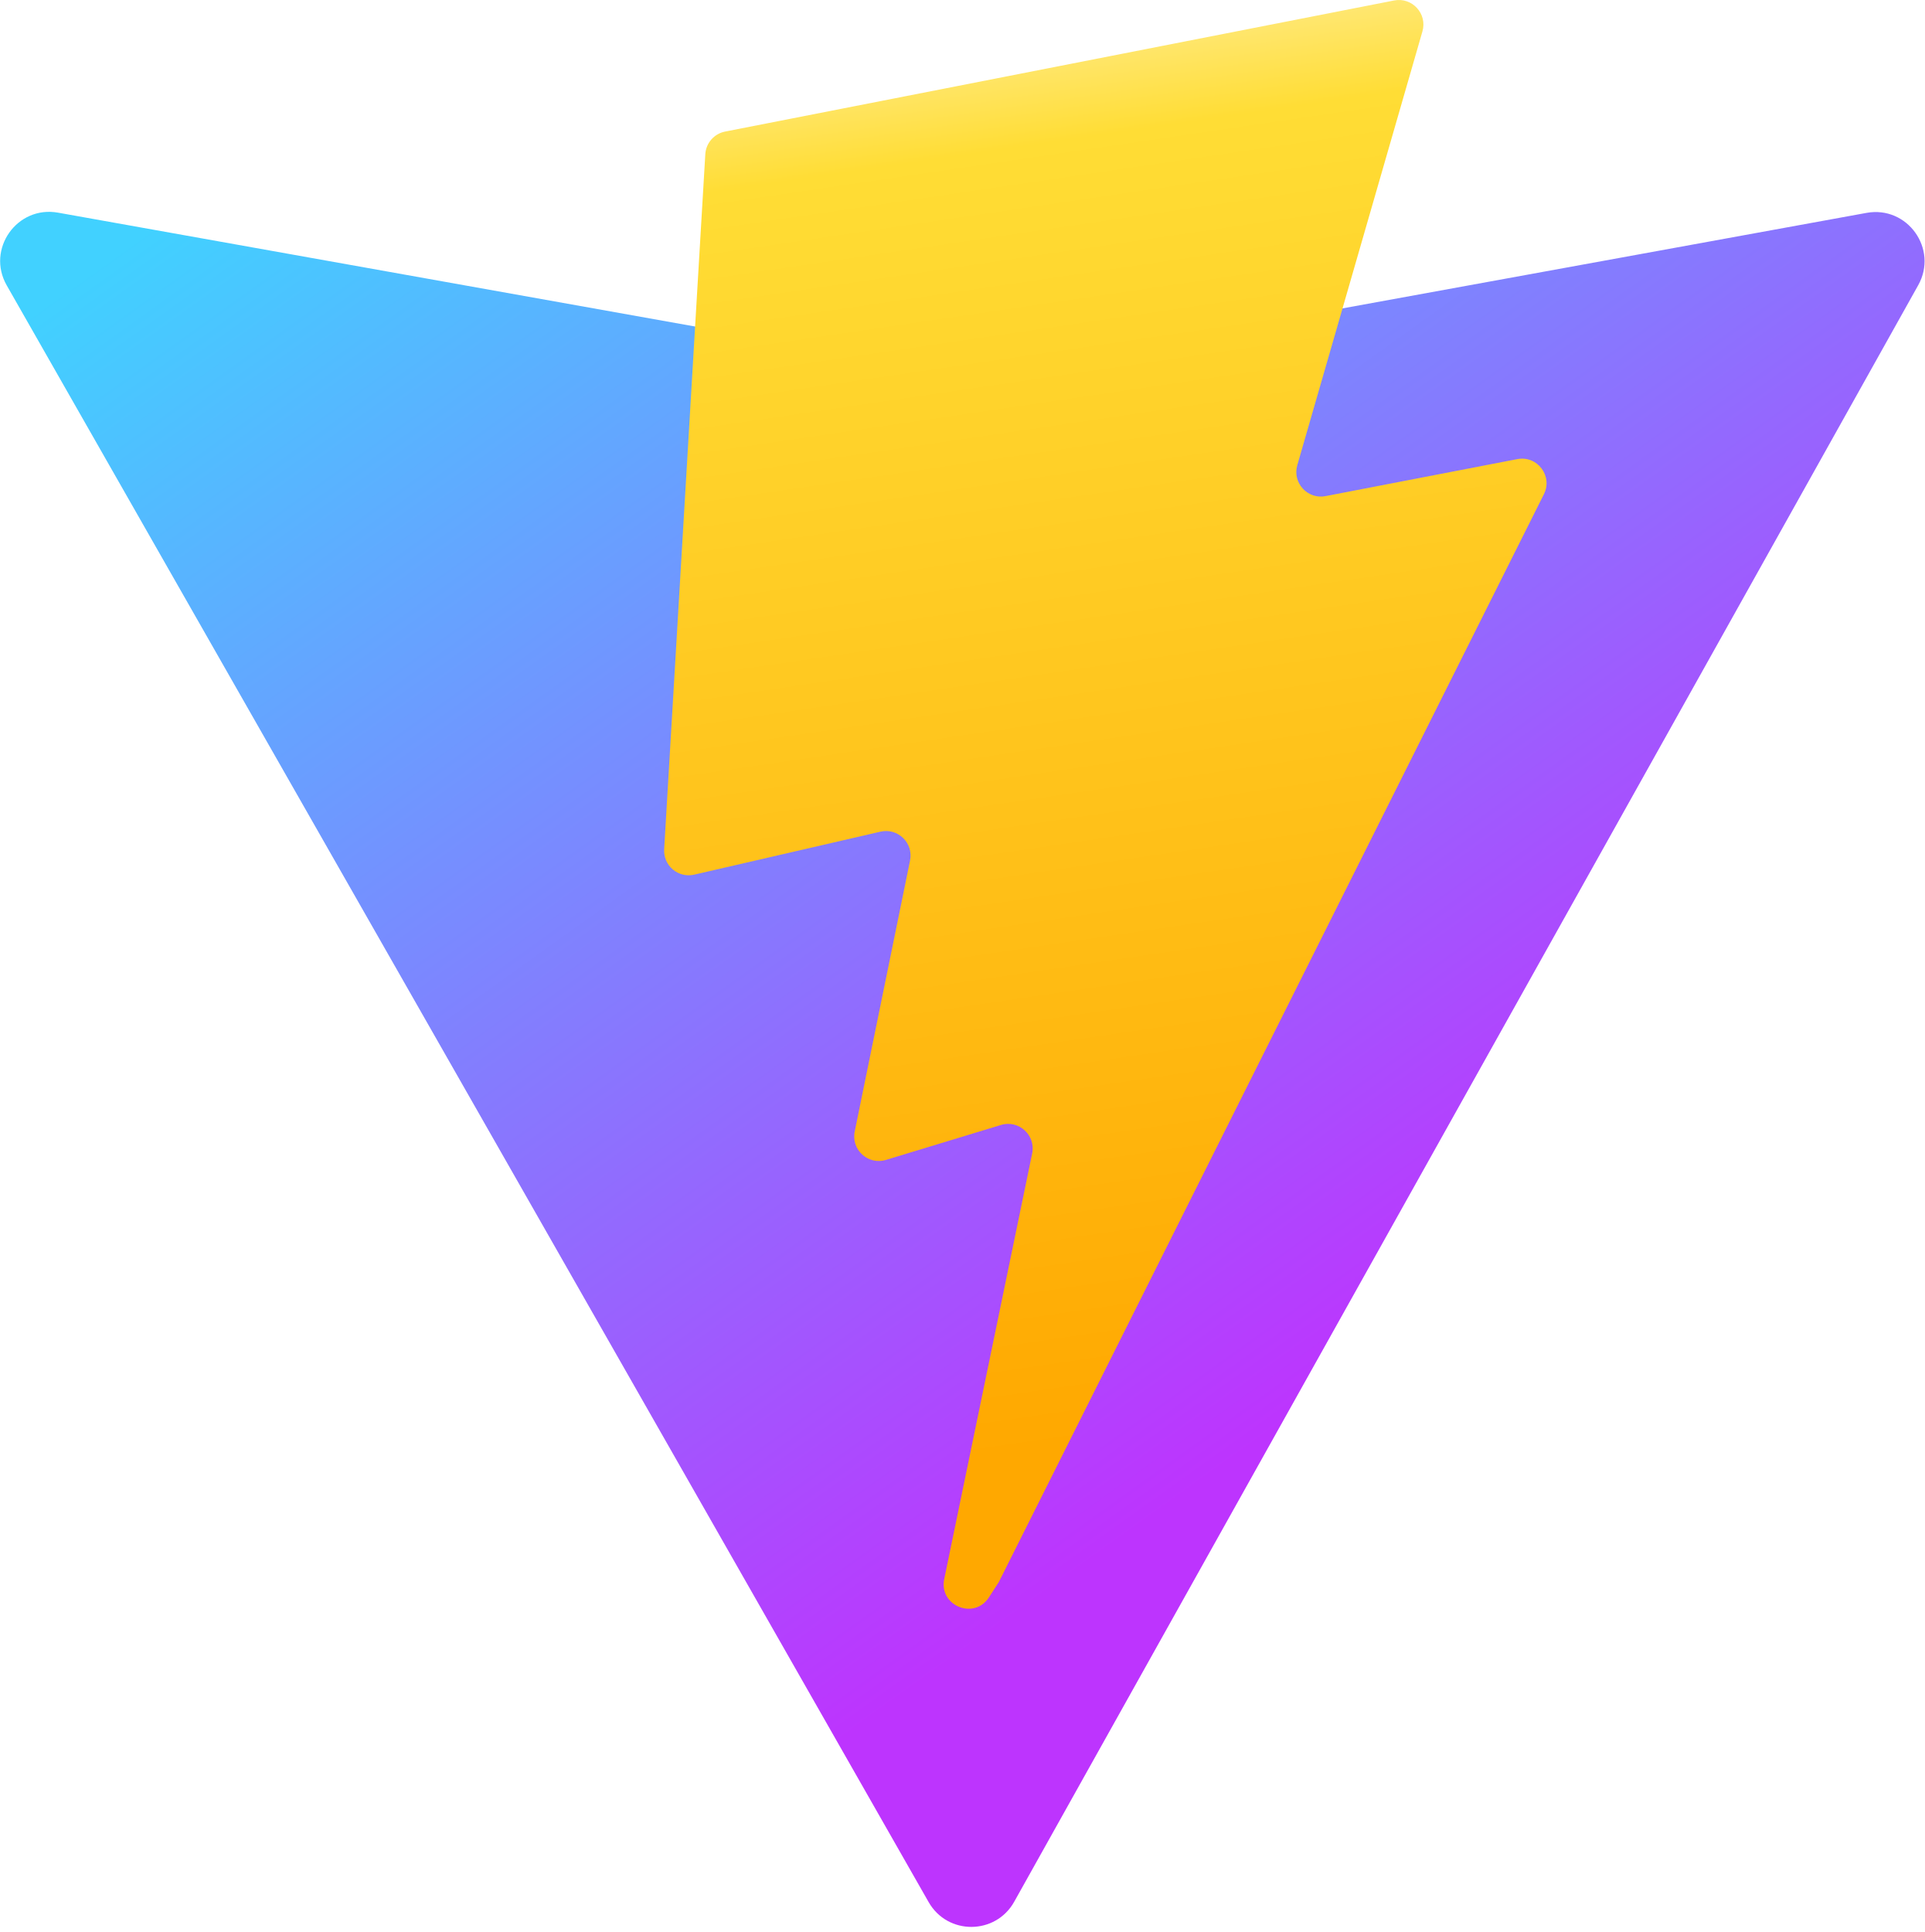
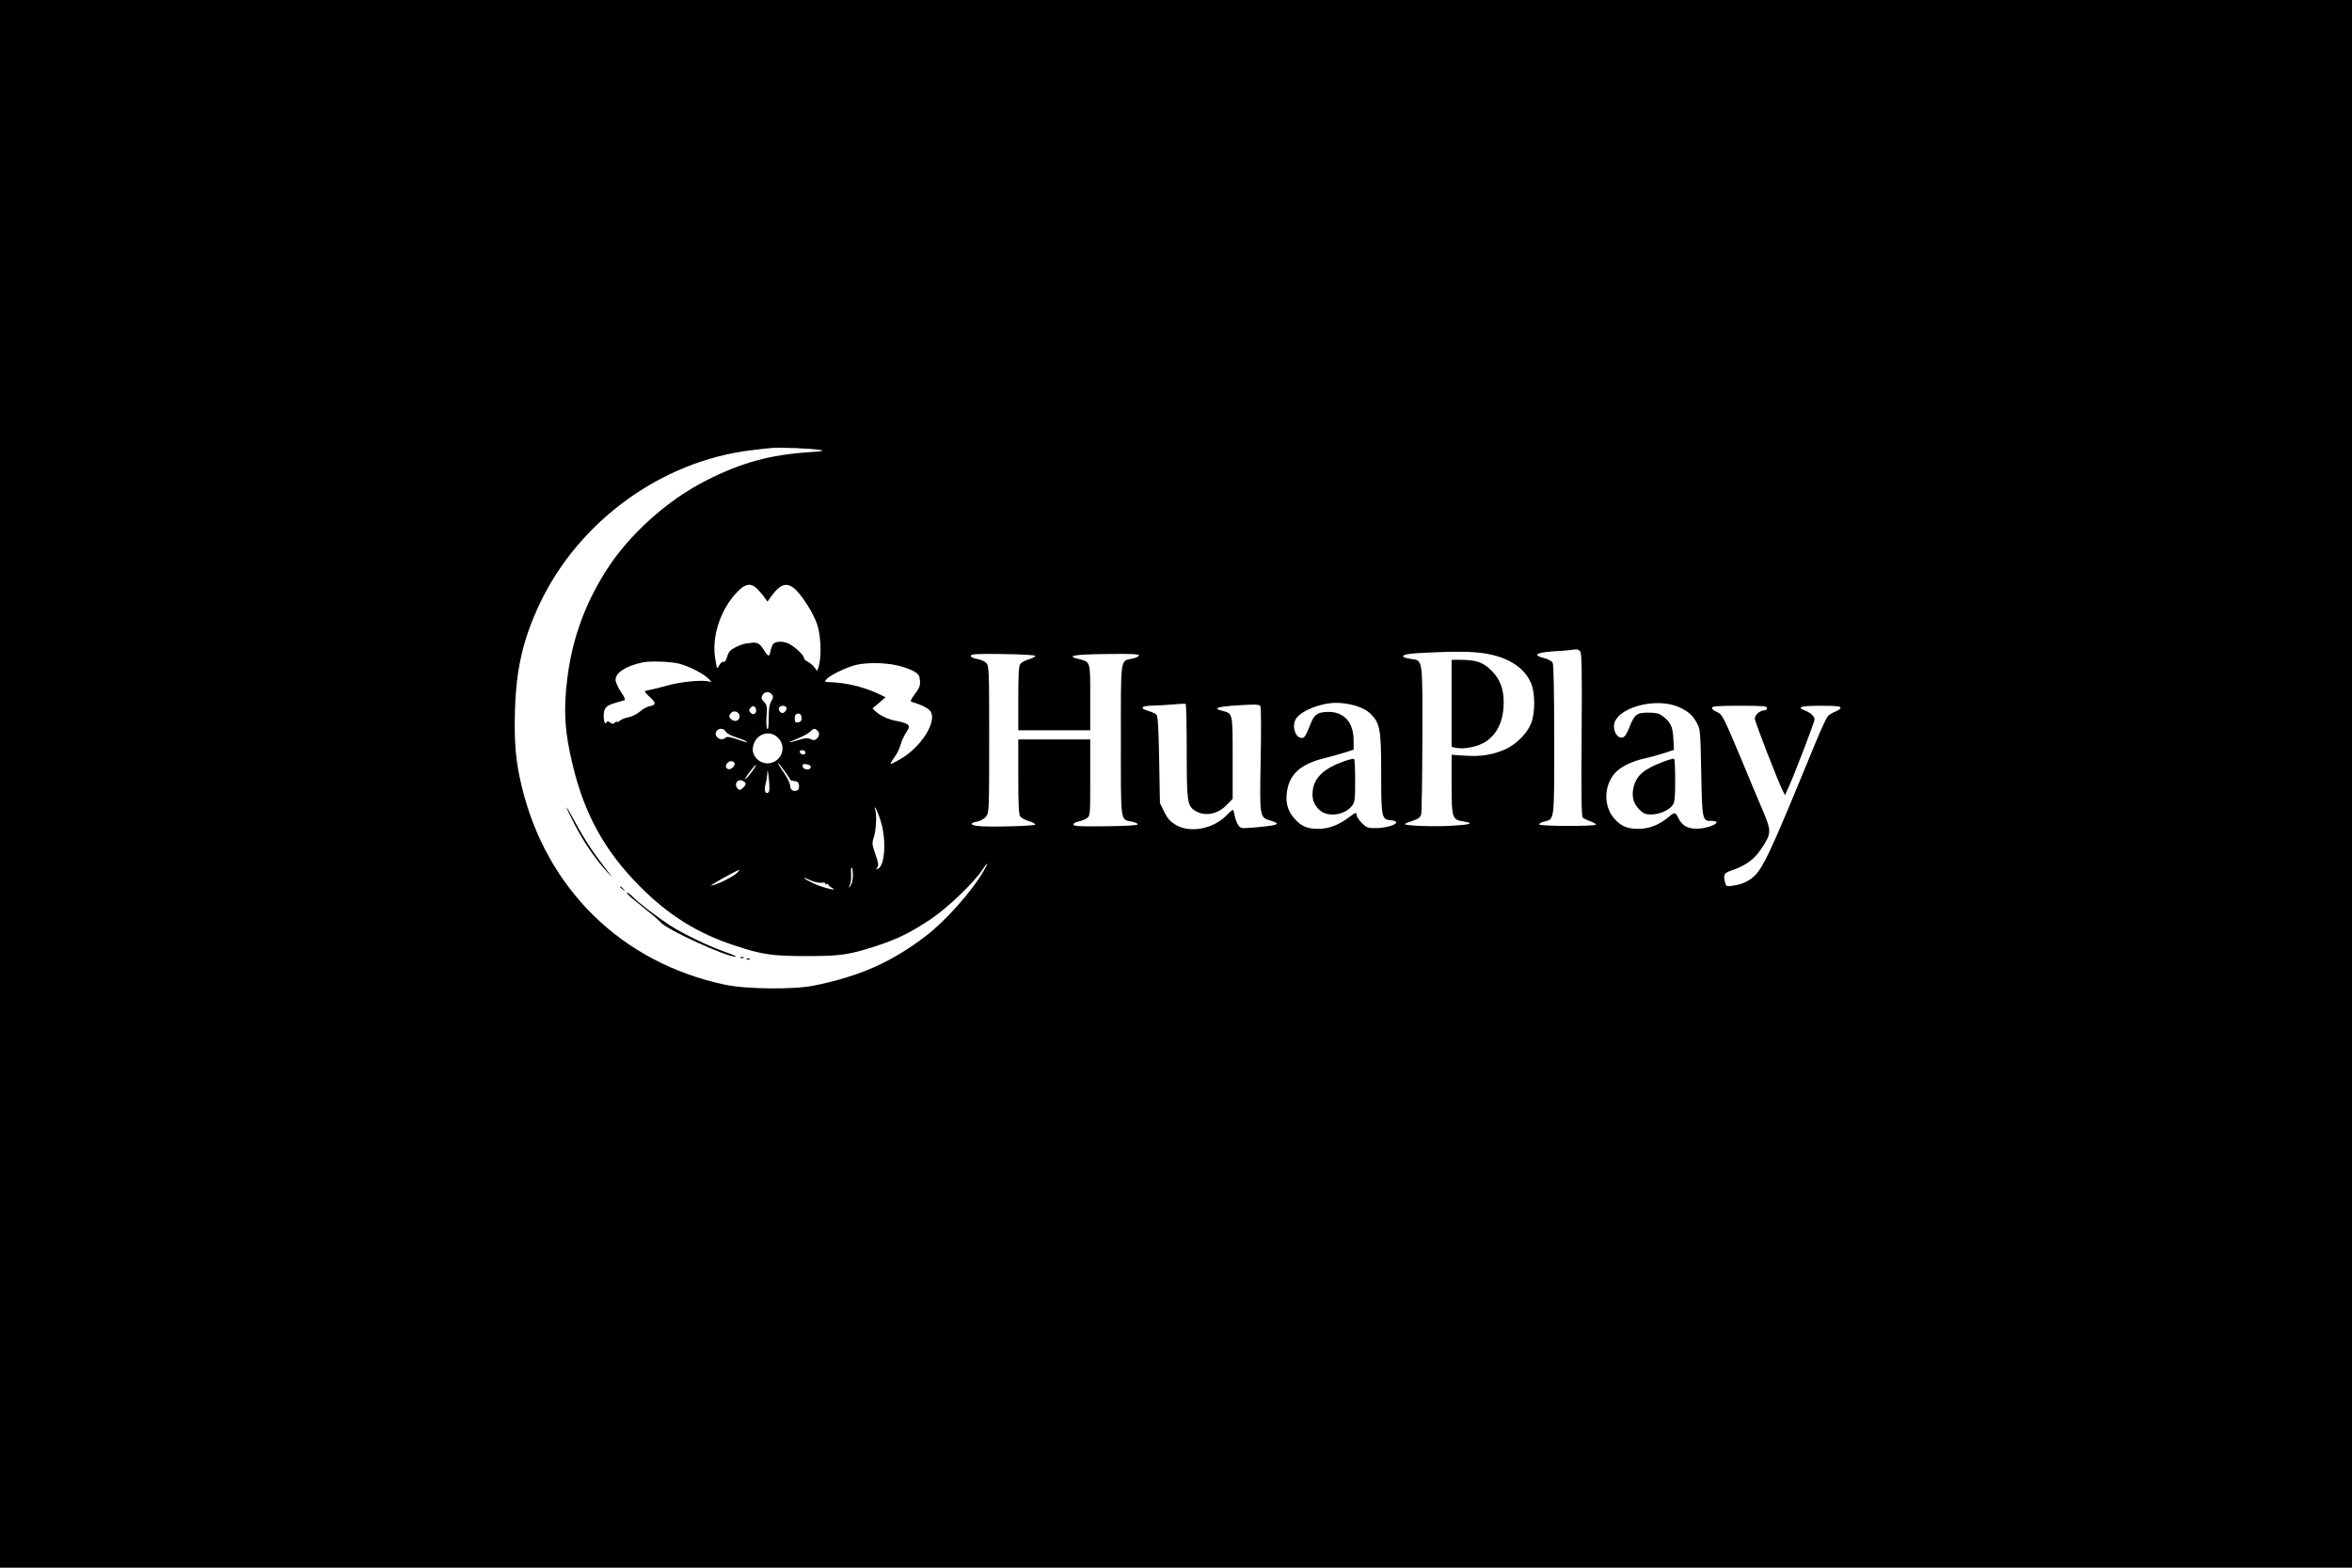
- <svg xmlns="http://www.w3.org/2000/svg" aria-hidden="true" role="img" class="iconify iconify--logos" width="31.88" height="32" preserveAspectRatio="xMidYMid meet" viewBox="0 0 256 257">
-   <defs>
-     <linearGradient id="IconifyId1813088fe1fbc01fb466" x1="-.828%" x2="57.636%" y1="7.652%" y2="78.411%">
-       <stop offset="0%" stop-color="#41D1FF" />
-       <stop offset="100%" stop-color="#BD34FE" />
-     </linearGradient>
-     <linearGradient id="IconifyId1813088fe1fbc01fb467" x1="43.376%" x2="50.316%" y1="2.242%" y2="89.03%">
-       <stop offset="0%" stop-color="#FFEA83" />
-       <stop offset="8.333%" stop-color="#FFDD35" />
-       <stop offset="100%" stop-color="#FFA800" />
-     </linearGradient>
-   </defs>
-   <path fill="url(#IconifyId1813088fe1fbc01fb466)" d="M255.153 37.938L134.897 252.976c-2.483 4.44-8.862 4.466-11.382.048L.875 37.958c-2.746-4.814 1.371-10.646 6.827-9.67l120.385 21.517a6.537 6.537 0 0 0 2.322-.004l117.867-21.483c5.438-.991 9.574 4.796 6.877 9.62Z" />
-   <path fill="url(#IconifyId1813088fe1fbc01fb467)" d="M185.432.063L96.44 17.501a3.268 3.268 0 0 0-2.634 3.014l-5.474 92.456a3.268 3.268 0 0 0 3.997 3.378l24.777-5.718c2.318-.535 4.413 1.507 3.936 3.838l-7.361 36.047c-.495 2.426 1.782 4.5 4.151 3.78l15.304-4.649c2.372-.72 4.652 1.36 4.15 3.788l-11.698 56.621c-.732 3.542 3.979 5.473 5.943 2.437l1.313-2.028l72.516-144.72c1.215-2.423-.88-5.186-3.54-4.672l-25.505 4.922c-2.396.462-4.435-1.77-3.759-4.114l16.646-57.705c.677-2.35-1.37-4.583-3.769-4.113Z" />
+ <svg xmlns="http://www.w3.org/2000/svg" version="1.0" width="1536pt" height="1024pt" viewBox="0 0 1536 1024" preserveAspectRatio="xMidYMid meet">
+   <g transform="translate(0,1024) scale(0.1,-0.1)" fill="#000000" stroke="none">
+     <path d="M0 5120 l0 -5120 7680 0 7680 0 0 5120 0 5120 -7680 0 -7680 0 0 -5120z m5355 2181 c33 -6 18 -9 -75 -15 -252 -17 -438 -68 -665 -183 -259 -130 -514 -361 -662 -599 -136 -216 -217 -444 -248 -694 -26 -214 -18 -348 35 -567 78 -325 211 -564 440 -794 187 -188 373 -304 615 -384 178 -60 248 -70 470 -70 225 0 279 8 455 65 141 46 225 87 361 178 107 72 278 235 334 320 37 57 43 53 10 -5 -77 -134 -250 -329 -379 -427 -222 -170 -429 -262 -726 -323 -133 -28 -450 -25 -590 6 -672 144 -1164 627 -1324 1299 -38 159 -49 283 -43 491 8 272 53 467 161 696 256 541 795 933 1381 1004 50 6 110 13 135 15 59 5 264 -4 315 -13z m-419 -899 c11 -9 33 -34 49 -54 l27 -38 28 39 c62 85 108 92 167 28 47 -51 106 -148 129 -214 23 -66 30 -192 14 -262 -7 -31 -15 -49 -18 -41 -7 19 -32 45 -59 59 -13 6 -23 17 -23 24 0 18 -57 71 -98 92 -34 17 -77 18 -99 2 -6 -5 -15 -23 -19 -40 -10 -51 -14 -51 -45 -3 -26 42 -45 53 -82 47 -4 -1 -20 -3 -35 -4 -15 -2 -46 -13 -69 -25 -33 -17 -45 -30 -54 -61 -7 -25 -16 -38 -25 -34 -7 2 -19 -8 -27 -23 -14 -28 -15 -27 -26 43 -25 145 35 325 145 438 48 50 83 58 120 27z m5384 -417 c10 -12 12 -130 9 -545 -3 -383 -1 -532 7 -540 6 -6 28 -17 48 -24 21 -7 38 -17 39 -22 3 -12 -367 -12 -371 1 -2 5 12 13 30 18 71 17 68 -6 68 534 0 314 -4 491 -10 504 -6 11 -30 24 -55 30 -77 19 -56 36 53 44 53 3 106 7 117 9 43 7 53 5 65 -9z m-582 -21 c137 -30 233 -103 266 -201 20 -59 20 -164 1 -231 -21 -71 -96 -151 -174 -186 -83 -37 -160 -49 -263 -42 l-88 6 0 -195 c0 -221 3 -229 80 -241 71 -12 43 -21 -85 -28 -120 -7 -312 1 -300 12 3 3 26 13 52 21 35 12 49 22 54 41 4 14 7 237 8 495 1 532 4 509 -74 521 -25 3 -48 10 -50 14 -10 16 40 23 200 29 190 8 288 4 373 -15z m-2977 -8 c0 -6 -19 -16 -43 -23 -23 -7 -48 -20 -55 -30 -10 -12 -13 -73 -13 -225 l0 -208 235 0 235 0 0 214 c0 239 2 232 -74 251 -87 21 -40 30 177 33 171 2 218 0 215 -10 -3 -7 -22 -16 -43 -20 -80 -17 -75 19 -75 -533 0 -551 -5 -516 73 -532 21 -5 38 -12 37 -18 0 -6 -78 -11 -210 -12 -170 -2 -210 0 -210 11 0 8 15 17 33 20 18 3 43 13 55 22 22 15 22 18 22 265 l0 249 -235 0 -235 0 0 -243 c0 -180 3 -248 13 -260 7 -10 32 -23 55 -30 24 -7 43 -17 43 -23 -1 -10 -313 -18 -379 -9 -49 7 -48 20 2 29 20 4 44 18 56 33 19 25 20 37 20 504 0 465 -1 480 -20 499 -11 11 -38 23 -60 26 -24 4 -40 12 -40 20 0 12 36 14 210 12 123 -2 210 -7 211 -12z m-2326 -51 c71 -19 165 -68 197 -103 12 -14 16 -21 8 -17 -28 17 -182 5 -275 -21 -49 -14 -103 -27 -120 -30 -16 -3 -32 -7 -34 -9 -2 -2 13 -20 34 -39 41 -39 40 -51 -4 -59 -16 -4 -45 -19 -63 -36 -19 -16 -52 -32 -73 -36 -22 -4 -48 -14 -57 -23 -10 -8 -18 -12 -18 -7 0 4 -7 2 -15 -5 -12 -10 -18 -10 -31 1 -13 10 -17 10 -24 -1 -16 -26 -25 61 -9 89 13 23 26 29 127 57 8 2 1 20 -23 55 -19 29 -35 64 -35 79 0 46 66 89 175 113 47 11 185 6 240 -8z m1418 -10 c38 -8 87 -25 110 -37 37 -21 42 -28 45 -64 2 -33 -3 -48 -33 -87 -24 -32 -32 -48 -23 -51 66 -19 111 -42 125 -63 44 -67 -62 -234 -198 -312 -30 -17 -57 -31 -62 -31 -4 0 6 19 23 42 17 22 35 60 41 82 6 23 22 58 36 80 21 33 23 40 11 53 -8 7 -37 17 -64 22 -56 9 -111 33 -144 63 l-22 21 43 36 42 37 -44 21 c-98 46 -213 74 -316 77 -40 1 -41 2 -25 20 23 25 122 74 185 91 68 18 185 18 270 0z m-812 -191 c10 -13 10 -20 -4 -44 -12 -20 -17 -52 -17 -112 0 -56 -3 -78 -10 -68 -5 8 -7 46 -4 83 5 61 3 71 -16 92 -18 19 -20 27 -11 44 14 25 43 27 62 5z m2709 -370 c0 -328 4 -356 52 -388 63 -41 148 -27 209 36 l39 40 0 268 c0 296 2 289 -68 307 -65 16 -31 28 104 36 110 7 138 6 145 -5 5 -7 6 -165 2 -350 -7 -381 -8 -377 67 -399 72 -22 48 -31 -121 -45 -72 -6 -77 -5 -93 17 -9 13 -19 41 -23 62 -3 20 -8 37 -12 37 -3 0 -22 -16 -41 -36 -90 -90 -237 -117 -332 -62 -36 22 -53 41 -75 85 l-28 58 -5 282 c-4 212 -8 285 -18 295 -7 7 -29 17 -49 23 -64 18 -53 35 24 36 37 1 100 4 138 8 39 4 73 5 78 3 4 -2 7 -140 7 -308z m1104 296 c46 -15 76 -31 101 -57 58 -60 65 -102 65 -387 0 -287 3 -299 63 -304 85 -7 4 -50 -97 -51 -53 -1 -61 2 -92 33 -19 19 -34 41 -34 50 0 22 -8 20 -44 -8 -72 -55 -138 -80 -206 -80 -75 0 -113 17 -157 68 -41 46 -57 97 -50 161 12 122 84 191 237 230 36 9 95 25 133 37 l67 21 0 60 c0 117 -61 187 -164 187 -64 0 -91 -16 -111 -64 -41 -100 -45 -106 -64 -106 -44 0 -67 83 -36 127 37 53 162 102 261 102 36 1 90 -8 128 -19z m2111 -9 c60 -27 90 -53 118 -106 21 -38 22 -58 27 -322 6 -312 7 -317 69 -315 17 0 31 -4 31 -9 0 -17 -71 -41 -126 -42 -62 -1 -100 20 -124 71 -18 38 -24 39 -62 6 -64 -53 -128 -78 -198 -78 -71 0 -109 15 -152 61 -75 78 -77 211 -6 298 37 44 105 79 194 100 38 8 98 25 133 36 l63 21 -4 74 c-4 78 -18 108 -72 148 -21 16 -42 21 -91 21 -77 0 -90 -10 -125 -98 -19 -46 -31 -63 -47 -65 -27 -4 -53 32 -53 74 0 116 268 195 425 125z m-6027 -18 c4 -25 -22 -37 -38 -17 -10 11 -10 17 0 29 17 20 34 14 38 -12z m198 16 c3 -6 -1 -18 -9 -27 -13 -12 -19 -13 -31 -3 -8 7 -12 19 -9 27 6 17 39 19 49 3z m6404 -4 c0 -8 -8 -15 -18 -15 -28 0 -62 -29 -62 -54 0 -21 153 -414 184 -474 l13 -26 23 50 c42 94 170 428 170 444 0 21 -26 45 -63 59 -57 22 -27 31 103 31 100 0 130 -3 130 -13 0 -7 -15 -18 -34 -25 -18 -7 -40 -20 -49 -30 -9 -10 -43 -83 -76 -163 -260 -633 -324 -778 -376 -849 -39 -54 -94 -85 -166 -95 -43 -6 -47 -5 -52 17 -15 54 -9 66 41 82 90 31 147 71 191 137 71 106 71 117 13 255 -28 65 -92 218 -142 339 -117 279 -122 289 -159 305 -17 7 -31 19 -31 26 0 11 34 14 180 14 153 0 180 -2 180 -15z m-6710 -56 c0 -24 -27 -36 -48 -22 -23 14 -25 29 -7 47 21 20 55 5 55 -25z m405 -9 c0 -18 -6 -26 -22 -28 -18 -3 -23 1 -23 21 0 28 9 39 30 35 9 -2 15 -14 15 -28z m-495 -89 c5 -11 33 -26 62 -35 29 -9 60 -21 68 -27 17 -13 18 -13 -68 16 -40 13 -57 14 -65 6 -29 -29 -83 13 -56 45 16 20 46 17 59 -5z m598 7 c16 -16 15 -33 -3 -52 -13 -12 -21 -13 -41 -4 -19 9 -36 8 -78 -5 -76 -24 -81 -20 -9 8 35 14 72 34 83 45 23 23 31 25 48 8z m-257 -47 c51 -51 33 -135 -35 -161 -66 -25 -139 30 -129 98 12 85 106 121 164 63z m179 -97 c0 -9 -7 -14 -17 -12 -25 5 -28 28 -4 28 12 0 21 -6 21 -16z m-463 -70 c6 -17 -25 -44 -42 -38 -18 7 -19 26 -3 42 15 15 40 12 45 -4z m363 -106 c0 -4 12 -8 28 -10 21 -2 28 -9 30 -29 2 -17 -3 -29 -12 -32 -26 -10 -46 4 -46 31 0 14 -18 52 -40 83 -22 32 -40 61 -40 65 0 10 79 -98 80 -108z m-252 48 c-18 -25 -37 -45 -41 -46 -5 0 9 22 30 49 47 61 57 59 11 -3z m387 34 c0 -23 -49 -20 -53 3 -3 15 2 18 25 15 17 -2 28 -9 28 -18z m-275 -164 c-20 -20 -32 9 -21 50 6 22 12 57 12 79 1 24 5 8 10 -40 5 -50 5 -83 -1 -89z m-150 54 c0 -5 -7 -16 -16 -24 -20 -21 -31 -20 -44 3 -14 28 13 55 41 41 10 -6 19 -15 19 -20z m882 -245 c38 -122 27 -292 -19 -310 -13 -4 -14 -3 -4 9 10 12 8 29 -12 86 -22 64 -23 74 -11 108 15 45 21 147 10 182 -6 19 -5 22 3 10 6 -8 21 -46 33 -85z m-182 -354 c0 -28 -6 -55 -16 -67 -14 -18 -15 -18 -4 5 7 12 10 45 8 71 -1 27 0 46 5 43 4 -2 7 -26 7 -52z m-755 19 c-22 -24 -127 -77 -170 -85 -21 -4 148 91 184 104 2 0 -4 -8 -14 -19z m550 -66 c14 3 25 0 25 -5 0 -6 5 -7 10 -4 6 3 10 2 10 -3 0 -5 10 -14 23 -21 50 -26 -56 -1 -119 28 -72 34 -88 51 -19 20 24 -11 56 -17 70 -15z" />
+     <path d="M3700 4965 c0 -5 26 -59 58 -120 59 -113 137 -225 211 -305 37 -39 36 -37 -9 20 -85 109 -145 200 -204 310 -31 58 -56 101 -56 95z" />
+     <path d="M4050 4446 c0 -2 8 -10 18 -17 15 -13 16 -12 3 4 -13 16 -21 21 -21 13z" />
+     <path d="M4120 4379 c19 -16 67 -55 105 -86 39 -30 79 -66 90 -78 42 -49 430 -226 489 -224 12 0 -22 15 -74 33 -105 37 -267 115 -357 173 -83 54 -203 146 -237 182 -17 17 -35 31 -40 31 -6 0 5 -14 24 -31z" />
+     <path d="M4838 3983 c7 -3 16 -2 19 1 4 3 -2 6 -13 5 -11 0 -14 -3 -6 -6z" />
+     <path d="M4878 3973 c7 -3 16 -2 19 1 4 3 -2 6 -13 5 -11 0 -14 -3 -6 -6z" />
+     <path d="M9480 5645 l0 -284 36 -7 c49 -9 141 11 186 41 78 52 118 139 118 259 0 86 -25 152 -79 205 -53 54 -102 71 -200 71 l-61 0 0 -285z" />
+     <path d="M8782 5269 c-133 -46 -200 -107 -209 -194 -7 -54 9 -97 49 -130 53 -44 160 -29 206 30 20 25 22 39 22 166 0 76 -3 140 -7 142 -5 2 -32 -4 -61 -14z" />
+     <path d="M10864 5265 c-125 -47 -174 -87 -194 -161 -17 -60 -5 -111 35 -151 28 -28 40 -33 79 -33 53 0 117 28 140 62 13 18 16 51 16 160 0 75 -3 139 -7 141 -5 3 -35 -5 -69 -18z" />
+   </g>
</svg>
